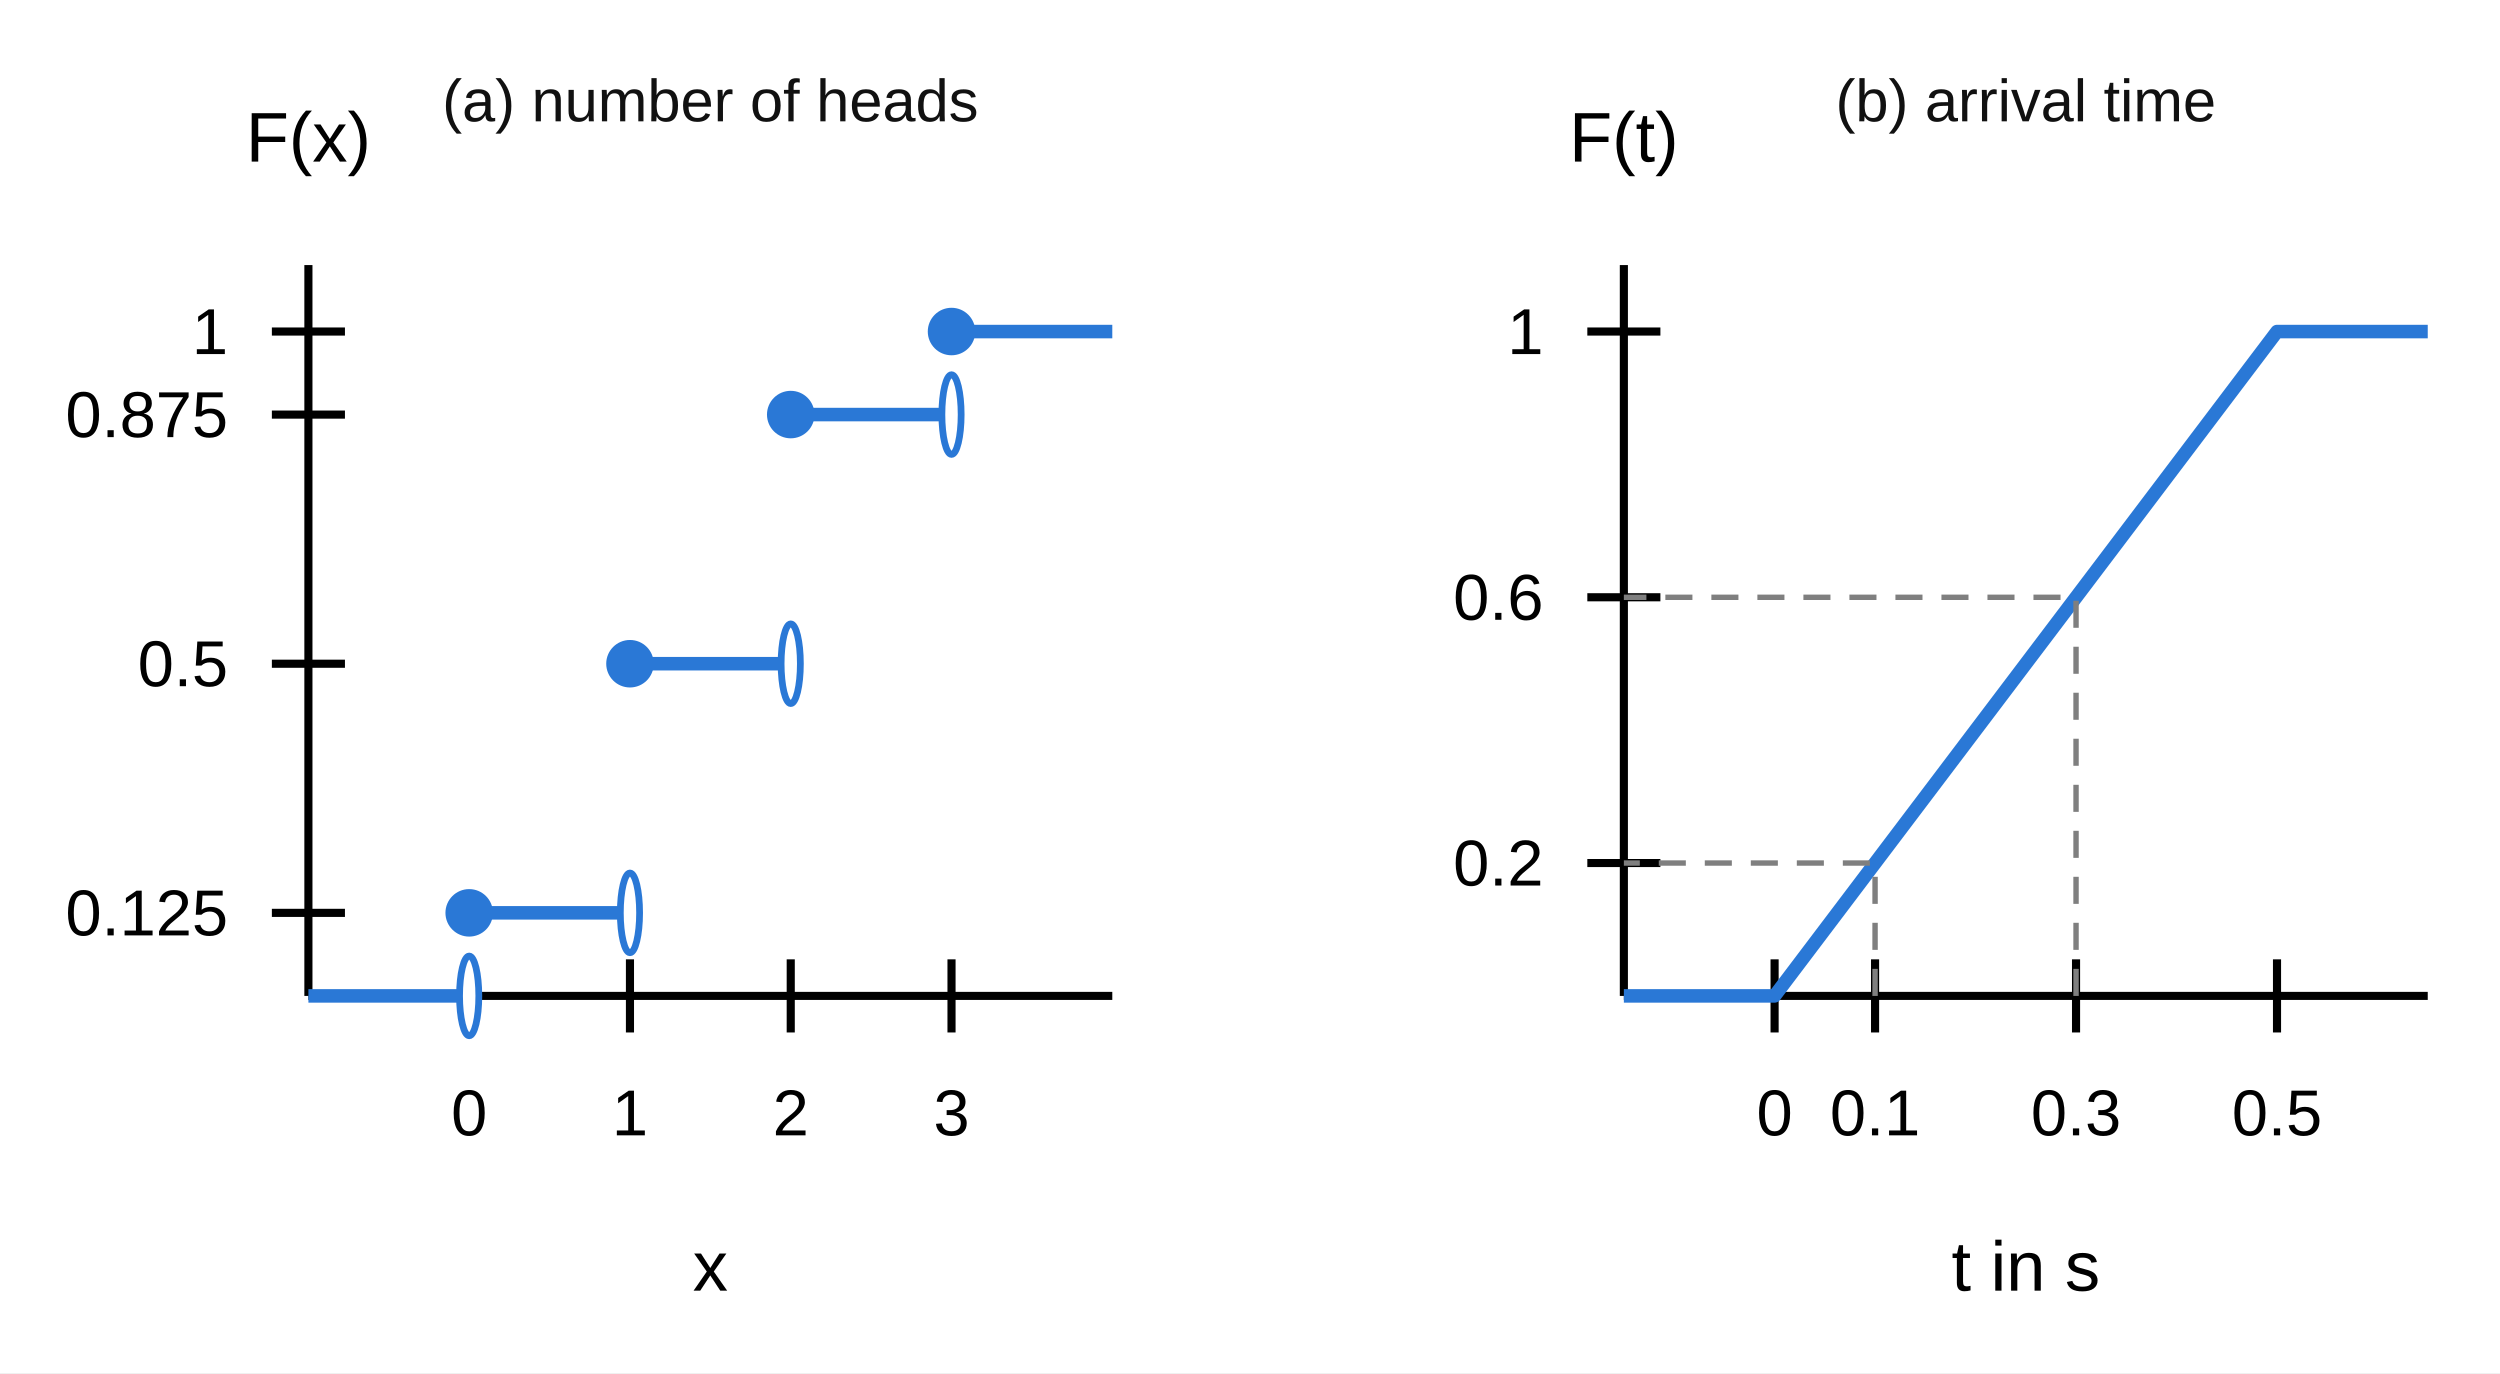
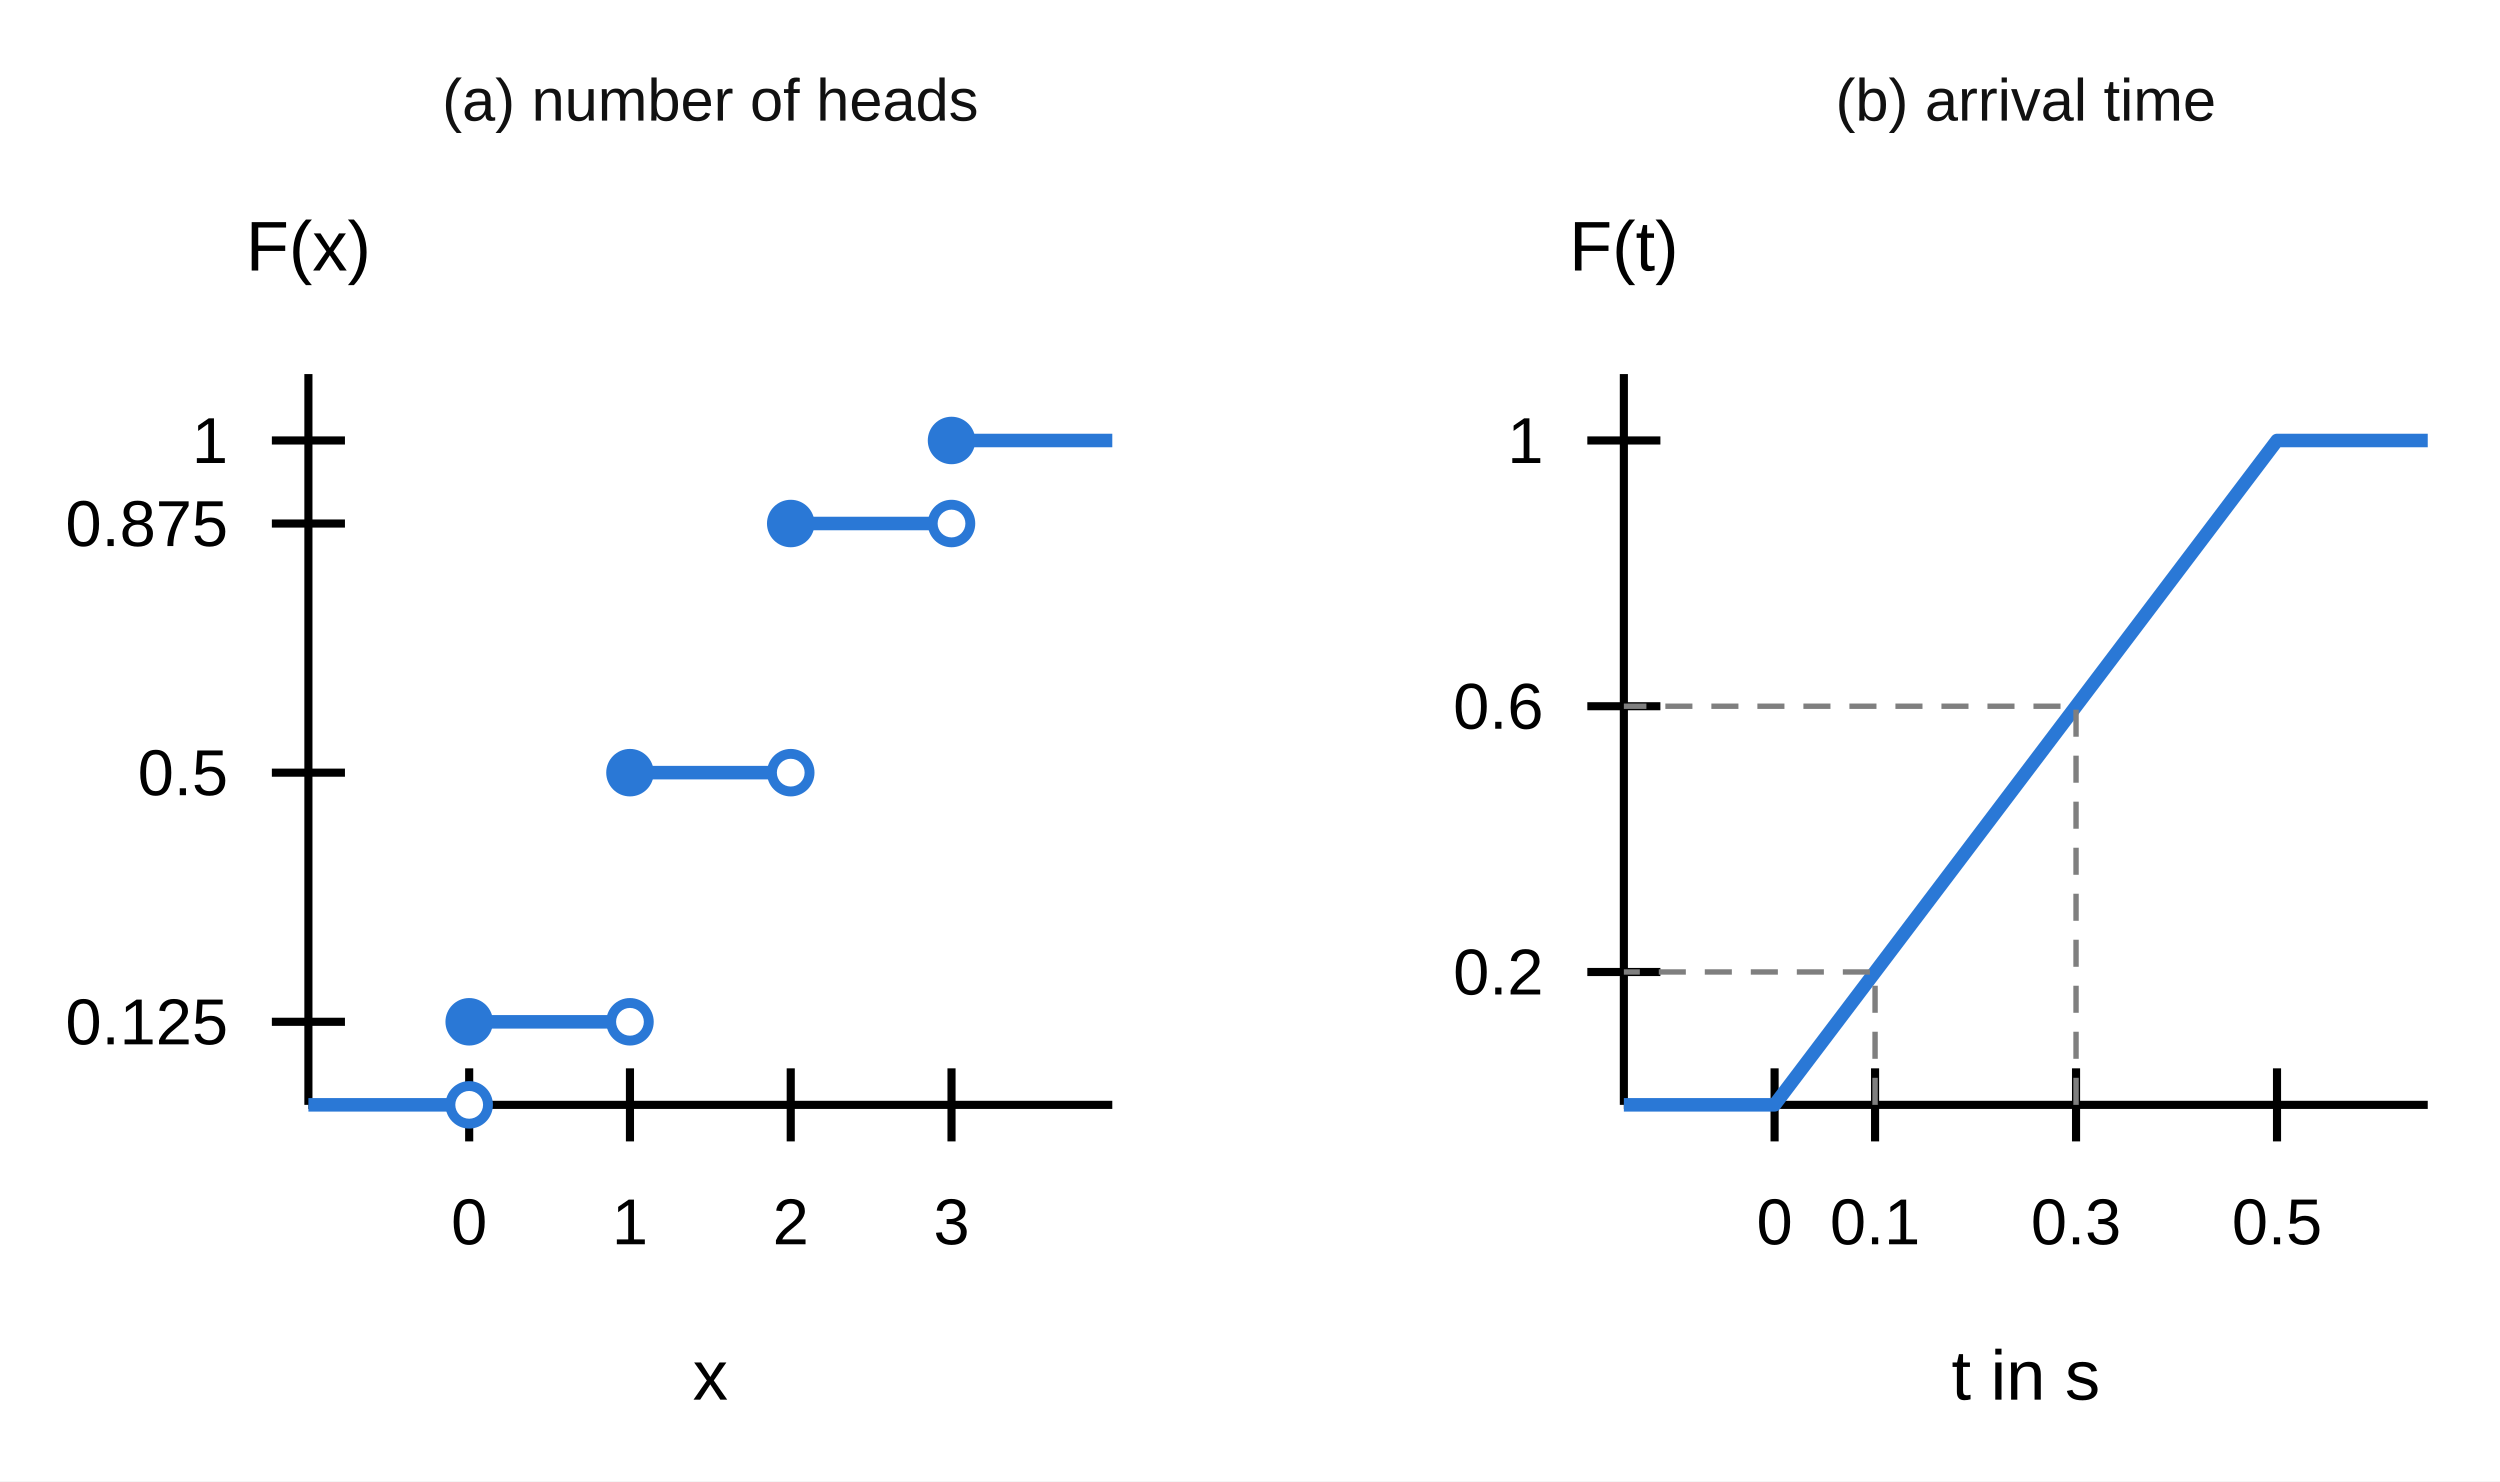
- <svg xmlns="http://www.w3.org/2000/svg" width="508" height="279" viewBox="474.808 320.559 923.636 507.273">
-   <rect x="474.808" y="320.559" width="923.636" height="507.273" fill="#ffffff" />
+ <svg xmlns="http://www.w3.org/2000/svg" width="508" height="301" viewBox="474.808 280.309 923.636 547.273">
+   <rect x="474.808" y="280.309" width="923.636" height="547.273" fill="#ffffff" />
  <path d="M588.75 688.5C687.75 688.5 786.75 688.5 885.75 688.5" fill="none" stroke="#000000" stroke-width="3" stroke-linejoin="round" stroke-linecap="butt" />
  <path d="M588.75 688.5C588.75 598.5 588.75 508.5 588.75 418.5" fill="none" stroke="#000000" stroke-width="3" stroke-linejoin="round" stroke-linecap="butt" />
  <path d="M648.15 702C648.15 693 648.15 684 648.15 675" fill="none" stroke="#000000" stroke-width="3" stroke-linejoin="round" stroke-linecap="butt" />
  <path d="M707.55 702C707.55 693 707.55 684 707.55 675" fill="none" stroke="#000000" stroke-width="3" stroke-linejoin="round" stroke-linecap="butt" />
  <path d="M766.95 702C766.95 693 766.95 684 766.95 675" fill="none" stroke="#000000" stroke-width="3" stroke-linejoin="round" stroke-linecap="butt" />
  <path d="M826.35 702C826.35 693 826.35 684 826.35 675" fill="none" stroke="#000000" stroke-width="3" stroke-linejoin="round" stroke-linecap="butt" />
  <path d="M575.25 657.82C584.25 657.82 593.25 657.82 602.25 657.82" fill="none" stroke="#000000" stroke-width="3" stroke-linejoin="round" stroke-linecap="butt" />
  <path d="M575.25 565.77C584.25 565.77 593.25 565.77 602.25 565.77" fill="none" stroke="#000000" stroke-width="3" stroke-linejoin="round" stroke-linecap="butt" />
  <path d="M575.25 473.73C584.25 473.73 593.25 473.73 602.25 473.73" fill="none" stroke="#000000" stroke-width="3" stroke-linejoin="round" stroke-linecap="butt" />
  <path d="M575.25 443.05C584.25 443.05 593.25 443.05 602.25 443.05" fill="none" stroke="#000000" stroke-width="3" stroke-linejoin="round" stroke-linecap="butt" />
  <text x="648.15" y="731.7" font-size="24" font-family="Arial, Helvetica, 'Liberation Sans', 'Nimbus Sans', 'Noto Sans CJK SC', 'Microsoft YaHei', 'PingFang SC', sans-serif" fill="#000000" text-anchor="middle" dominant-baseline="central">0</text>
  <text x="707.55" y="731.7" font-size="24" font-family="Arial, Helvetica, 'Liberation Sans', 'Nimbus Sans', 'Noto Sans CJK SC', 'Microsoft YaHei', 'PingFang SC', sans-serif" fill="#000000" text-anchor="middle" dominant-baseline="central">1</text>
  <text x="766.95" y="731.7" font-size="24" font-family="Arial, Helvetica, 'Liberation Sans', 'Nimbus Sans', 'Noto Sans CJK SC', 'Microsoft YaHei', 'PingFang SC', sans-serif" fill="#000000" text-anchor="middle" dominant-baseline="central">2</text>
  <text x="826.35" y="731.7" font-size="24" font-family="Arial, Helvetica, 'Liberation Sans', 'Nimbus Sans', 'Noto Sans CJK SC', 'Microsoft YaHei', 'PingFang SC', sans-serif" fill="#000000" text-anchor="middle" dominant-baseline="central">3</text>
  <text x="559.05" y="657.82" font-size="24" font-family="Arial, Helvetica, 'Liberation Sans', 'Nimbus Sans', 'Noto Sans CJK SC', 'Microsoft YaHei', 'PingFang SC', sans-serif" fill="#000000" text-anchor="end" dominant-baseline="central">0.125</text>
  <text x="559.05" y="565.77" font-size="24" font-family="Arial, Helvetica, 'Liberation Sans', 'Nimbus Sans', 'Noto Sans CJK SC', 'Microsoft YaHei', 'PingFang SC', sans-serif" fill="#000000" text-anchor="end" dominant-baseline="central">0.5</text>
  <text x="559.05" y="473.73" font-size="24" font-family="Arial, Helvetica, 'Liberation Sans', 'Nimbus Sans', 'Noto Sans CJK SC', 'Microsoft YaHei', 'PingFang SC', sans-serif" fill="#000000" text-anchor="end" dominant-baseline="central">0.875</text>
  <text x="559.05" y="443.05" font-size="24" font-family="Arial, Helvetica, 'Liberation Sans', 'Nimbus Sans', 'Noto Sans CJK SC', 'Microsoft YaHei', 'PingFang SC', sans-serif" fill="#000000" text-anchor="end" dominant-baseline="central">1</text>
  <text x="737.25" y="788.4" font-size="26" font-family="Arial, Helvetica, 'Liberation Sans', 'Nimbus Sans', 'Noto Sans CJK SC', 'Microsoft YaHei', 'PingFang SC', sans-serif" fill="#000000" text-anchor="middle" dominant-baseline="central">x</text>
  <text x="588.75" y="371.25" font-size="26" font-family="Arial, Helvetica, 'Liberation Sans', 'Nimbus Sans', 'Noto Sans CJK SC', 'Microsoft YaHei', 'PingFang SC', sans-serif" fill="#000000" text-anchor="middle" dominant-baseline="central">F(x)</text>
  <path d="M588.75 688.5C608.55 688.5 628.35 688.5 648.15 688.5" fill="none" stroke="#2a78d6" stroke-width="5" stroke-linejoin="round" stroke-linecap="butt" />
  <path d="M648.15 657.82C667.95 657.82 687.75 657.82 707.55 657.82" fill="none" stroke="#2a78d6" stroke-width="5" stroke-linejoin="round" stroke-linecap="butt" />
  <path d="M707.55 565.77C727.35 565.77 747.15 565.77 766.95 565.77" fill="none" stroke="#2a78d6" stroke-width="5" stroke-linejoin="round" stroke-linecap="butt" />
  <path d="M766.95 473.73C786.75 473.73 806.55 473.73 826.35 473.73" fill="none" stroke="#2a78d6" stroke-width="5" stroke-linejoin="round" stroke-linecap="butt" />
  <path d="M826.35 443.05C846.15 443.05 865.95 443.05 885.75 443.05" fill="none" stroke="#2a78d6" stroke-width="5" stroke-linejoin="round" stroke-linecap="butt" />
-   <path d="M651.71 688.5C651.71 680.37 650.12 673.77 648.15 673.77C646.18 673.77 644.59 680.37 644.59 688.5C644.59 696.63 646.18 703.23 648.15 703.23C650.12 703.23 651.71 696.63 651.71 688.5" fill="#ffffff" stroke="#2a78d6" stroke-width="2.5" stroke-linejoin="round" stroke-linecap="butt" />
+   <path d="M656.92 688.5C656.92 683.65 653 679.73 648.15 679.73C643.3 679.73 639.38 683.65 639.38 688.5C639.38 693.35 643.3 697.27 648.15 697.27C653 697.27 656.92 693.35 656.92 688.5" fill="#2a78d6" />
+   <path d="M653.28 688.5C653.28 685.67 650.98 683.37 648.15 683.37C645.32 683.37 643.02 685.67 643.02 688.5C643.02 691.33 645.32 693.63 648.15 693.63C650.98 693.63 653.28 691.33 653.28 688.5" fill="#ffffff" />
  <path d="M656.92 657.82C656.92 652.97 653 649.04 648.15 649.04C643.3 649.04 639.38 652.97 639.38 657.82C639.38 662.66 643.3 666.59 648.15 666.59C653 666.59 656.92 662.66 656.92 657.82" fill="#2a78d6" />
-   <path d="M711.11 657.82C711.11 649.68 709.52 643.09 707.55 643.09C705.58 643.09 703.99 649.68 703.99 657.82C703.99 665.95 705.58 672.55 707.55 672.55C709.52 672.55 711.11 665.95 711.11 657.82" fill="#ffffff" stroke="#2a78d6" stroke-width="2.5" stroke-linejoin="round" stroke-linecap="butt" />
+   <path d="M716.33 657.82C716.33 652.97 712.4 649.04 707.55 649.04C702.7 649.04 698.78 652.97 698.78 657.82C698.78 662.66 702.7 666.59 707.55 666.59C712.4 666.59 716.33 662.66 716.33 657.82" fill="#2a78d6" />
+   <path d="M712.68 657.82C712.68 654.98 710.38 652.69 707.55 652.69C704.72 652.69 702.42 654.98 702.42 657.82C702.42 660.65 704.72 662.95 707.55 662.95C710.38 662.95 712.68 660.65 712.68 657.82" fill="#ffffff" />
  <path d="M716.33 565.77C716.33 560.93 712.4 557 707.55 557C702.7 557 698.78 560.93 698.78 565.77C698.78 570.62 702.7 574.55 707.55 574.55C712.4 574.55 716.33 570.62 716.33 565.77" fill="#2a78d6" />
-   <path d="M770.51 565.77C770.51 557.64 768.92 551.05 766.95 551.05C764.98 551.05 763.39 557.64 763.39 565.77C763.39 573.91 764.98 580.5 766.95 580.5C768.92 580.5 770.51 573.91 770.51 565.77" fill="#ffffff" stroke="#2a78d6" stroke-width="2.5" stroke-linejoin="round" stroke-linecap="butt" />
+   <path d="M775.73 565.77C775.73 560.93 771.8 557 766.95 557C762.1 557 758.17 560.93 758.17 565.77C758.17 570.62 762.1 574.55 766.95 574.55C771.8 574.55 775.73 570.62 775.73 565.77" fill="#2a78d6" />
+   <path d="M772.08 565.77C772.08 562.94 769.78 560.64 766.95 560.64C764.12 560.64 761.82 562.94 761.82 565.77C761.82 568.61 764.12 570.9 766.95 570.9C769.78 570.9 772.08 568.61 772.08 565.77" fill="#ffffff" />
  <path d="M775.73 473.73C775.73 468.88 771.8 464.95 766.95 464.95C762.1 464.95 758.17 468.88 758.17 473.73C758.17 478.57 762.1 482.5 766.95 482.5C771.8 482.5 775.73 478.57 775.73 473.73" fill="#2a78d6" />
-   <path d="M829.91 473.73C829.91 465.59 828.32 459 826.35 459C824.38 459 822.79 465.59 822.79 473.73C822.79 481.86 824.38 488.45 826.35 488.45C828.32 488.45 829.91 481.86 829.91 473.73" fill="#ffffff" stroke="#2a78d6" stroke-width="2.5" stroke-linejoin="round" stroke-linecap="butt" />
+   <path d="M835.12 473.73C835.12 468.88 831.2 464.95 826.35 464.95C821.5 464.95 817.58 468.88 817.58 473.73C817.58 478.57 821.5 482.5 826.35 482.5C831.2 482.5 835.12 478.57 835.12 473.73" fill="#2a78d6" />
+   <path d="M831.48 473.73C831.48 470.89 829.18 468.6 826.35 468.6C823.52 468.6 821.22 470.89 821.22 473.73C821.22 476.56 823.52 478.86 826.35 478.86C829.18 478.86 831.48 476.56 831.48 473.73" fill="#ffffff" />
  <path d="M835.12 443.05C835.12 438.2 831.2 434.27 826.35 434.27C821.5 434.27 817.58 438.2 817.58 443.05C817.58 447.89 821.5 451.82 826.35 451.82C831.2 451.82 835.12 447.89 835.12 443.05" fill="#2a78d6" />
-   <text x="737.25" y="357.75" font-size="22" font-family="Arial, Helvetica, 'Liberation Sans', 'Nimbus Sans', 'Noto Sans CJK SC', 'Microsoft YaHei', 'PingFang SC', sans-serif" fill="#111111" text-anchor="middle" dominant-baseline="central">(a) number of heads</text>
+   <text x="737.25" y="317.25" font-size="22" font-family="Arial, Helvetica, 'Liberation Sans', 'Nimbus Sans', 'Noto Sans CJK SC', 'Microsoft YaHei', 'PingFang SC', sans-serif" fill="#111111" text-anchor="middle" dominant-baseline="central">(a) number of heads</text>
  <path d="M1074.75 688.5C1173.75 688.5 1272.75 688.5 1371.75 688.5" fill="none" stroke="#000000" stroke-width="3" stroke-linejoin="round" stroke-linecap="butt" />
  <path d="M1074.75 688.5C1074.75 598.5 1074.75 508.5 1074.75 418.5" fill="none" stroke="#000000" stroke-width="3" stroke-linejoin="round" stroke-linecap="butt" />
  <path d="M1130.44 702C1130.44 693 1130.44 684 1130.44 675" fill="none" stroke="#000000" stroke-width="3" stroke-linejoin="round" stroke-linecap="butt" />
  <path d="M1167.56 702C1167.56 693 1167.56 684 1167.56 675" fill="none" stroke="#000000" stroke-width="3" stroke-linejoin="round" stroke-linecap="butt" />
  <path d="M1241.81 702C1241.81 693 1241.81 684 1241.81 675" fill="none" stroke="#000000" stroke-width="3" stroke-linejoin="round" stroke-linecap="butt" />
  <path d="M1316.06 702C1316.06 693 1316.06 684 1316.06 675" fill="none" stroke="#000000" stroke-width="3" stroke-linejoin="round" stroke-linecap="butt" />
  <path d="M1061.25 639.41C1070.25 639.41 1079.25 639.41 1088.25 639.41" fill="none" stroke="#000000" stroke-width="3" stroke-linejoin="round" stroke-linecap="butt" />
  <path d="M1061.25 541.23C1070.25 541.23 1079.25 541.23 1088.25 541.23" fill="none" stroke="#000000" stroke-width="3" stroke-linejoin="round" stroke-linecap="butt" />
  <path d="M1061.25 443.05C1070.25 443.05 1079.25 443.05 1088.25 443.05" fill="none" stroke="#000000" stroke-width="3" stroke-linejoin="round" stroke-linecap="butt" />
  <text x="1130.44" y="731.7" font-size="24" font-family="Arial, Helvetica, 'Liberation Sans', 'Nimbus Sans', 'Noto Sans CJK SC', 'Microsoft YaHei', 'PingFang SC', sans-serif" fill="#000000" text-anchor="middle" dominant-baseline="central">0</text>
  <text x="1167.56" y="731.7" font-size="24" font-family="Arial, Helvetica, 'Liberation Sans', 'Nimbus Sans', 'Noto Sans CJK SC', 'Microsoft YaHei', 'PingFang SC', sans-serif" fill="#000000" text-anchor="middle" dominant-baseline="central">0.1</text>
  <text x="1241.81" y="731.7" font-size="24" font-family="Arial, Helvetica, 'Liberation Sans', 'Nimbus Sans', 'Noto Sans CJK SC', 'Microsoft YaHei', 'PingFang SC', sans-serif" fill="#000000" text-anchor="middle" dominant-baseline="central">0.3</text>
  <text x="1316.06" y="731.7" font-size="24" font-family="Arial, Helvetica, 'Liberation Sans', 'Nimbus Sans', 'Noto Sans CJK SC', 'Microsoft YaHei', 'PingFang SC', sans-serif" fill="#000000" text-anchor="middle" dominant-baseline="central">0.5</text>
  <text x="1045.05" y="639.41" font-size="24" font-family="Arial, Helvetica, 'Liberation Sans', 'Nimbus Sans', 'Noto Sans CJK SC', 'Microsoft YaHei', 'PingFang SC', sans-serif" fill="#000000" text-anchor="end" dominant-baseline="central">0.2</text>
  <text x="1045.05" y="541.23" font-size="24" font-family="Arial, Helvetica, 'Liberation Sans', 'Nimbus Sans', 'Noto Sans CJK SC', 'Microsoft YaHei', 'PingFang SC', sans-serif" fill="#000000" text-anchor="end" dominant-baseline="central">0.6</text>
  <text x="1045.05" y="443.05" font-size="24" font-family="Arial, Helvetica, 'Liberation Sans', 'Nimbus Sans', 'Noto Sans CJK SC', 'Microsoft YaHei', 'PingFang SC', sans-serif" fill="#000000" text-anchor="end" dominant-baseline="central">1</text>
  <text x="1223.25" y="788.4" font-size="26" font-family="Arial, Helvetica, 'Liberation Sans', 'Nimbus Sans', 'Noto Sans CJK SC', 'Microsoft YaHei', 'PingFang SC', sans-serif" fill="#000000" text-anchor="middle" dominant-baseline="central">t in s</text>
  <text x="1074.75" y="371.25" font-size="26" font-family="Arial, Helvetica, 'Liberation Sans', 'Nimbus Sans', 'Noto Sans CJK SC', 'Microsoft YaHei', 'PingFang SC', sans-serif" fill="#000000" text-anchor="middle" dominant-baseline="central">F(t)</text>
  <path d="M1074.75 688.5C1093.31 688.5 1111.88 688.5 1130.44 688.5C1192.31 606.68 1254.19 524.86 1316.06 443.05C1334.62 443.05 1353.19 443.05 1371.75 443.05" fill="none" stroke="#2a78d6" stroke-width="5" stroke-linejoin="round" stroke-linecap="butt" />
  <path d="M1167.56 688.5C1167.56 672.14 1167.56 655.77 1167.56 639.41C1136.62 639.41 1105.69 639.41 1074.75 639.41" fill="none" stroke="#7f7f7f" stroke-width="2" stroke-dasharray="10 7" stroke-linejoin="round" stroke-linecap="butt" />
  <path d="M1241.81 688.5C1241.81 639.41 1241.81 590.32 1241.81 541.23C1186.12 541.23 1130.44 541.23 1074.75 541.23" fill="none" stroke="#7f7f7f" stroke-width="2" stroke-dasharray="10 7" stroke-linejoin="round" stroke-linecap="butt" />
-   <text x="1223.25" y="357.75" font-size="22" font-family="Arial, Helvetica, 'Liberation Sans', 'Nimbus Sans', 'Noto Sans CJK SC', 'Microsoft YaHei', 'PingFang SC', sans-serif" fill="#111111" text-anchor="middle" dominant-baseline="central">(b) arrival time</text>
+   <text x="1223.25" y="317.25" font-size="22" font-family="Arial, Helvetica, 'Liberation Sans', 'Nimbus Sans', 'Noto Sans CJK SC', 'Microsoft YaHei', 'PingFang SC', sans-serif" fill="#111111" text-anchor="middle" dominant-baseline="central">(b) arrival time</text>
</svg>
